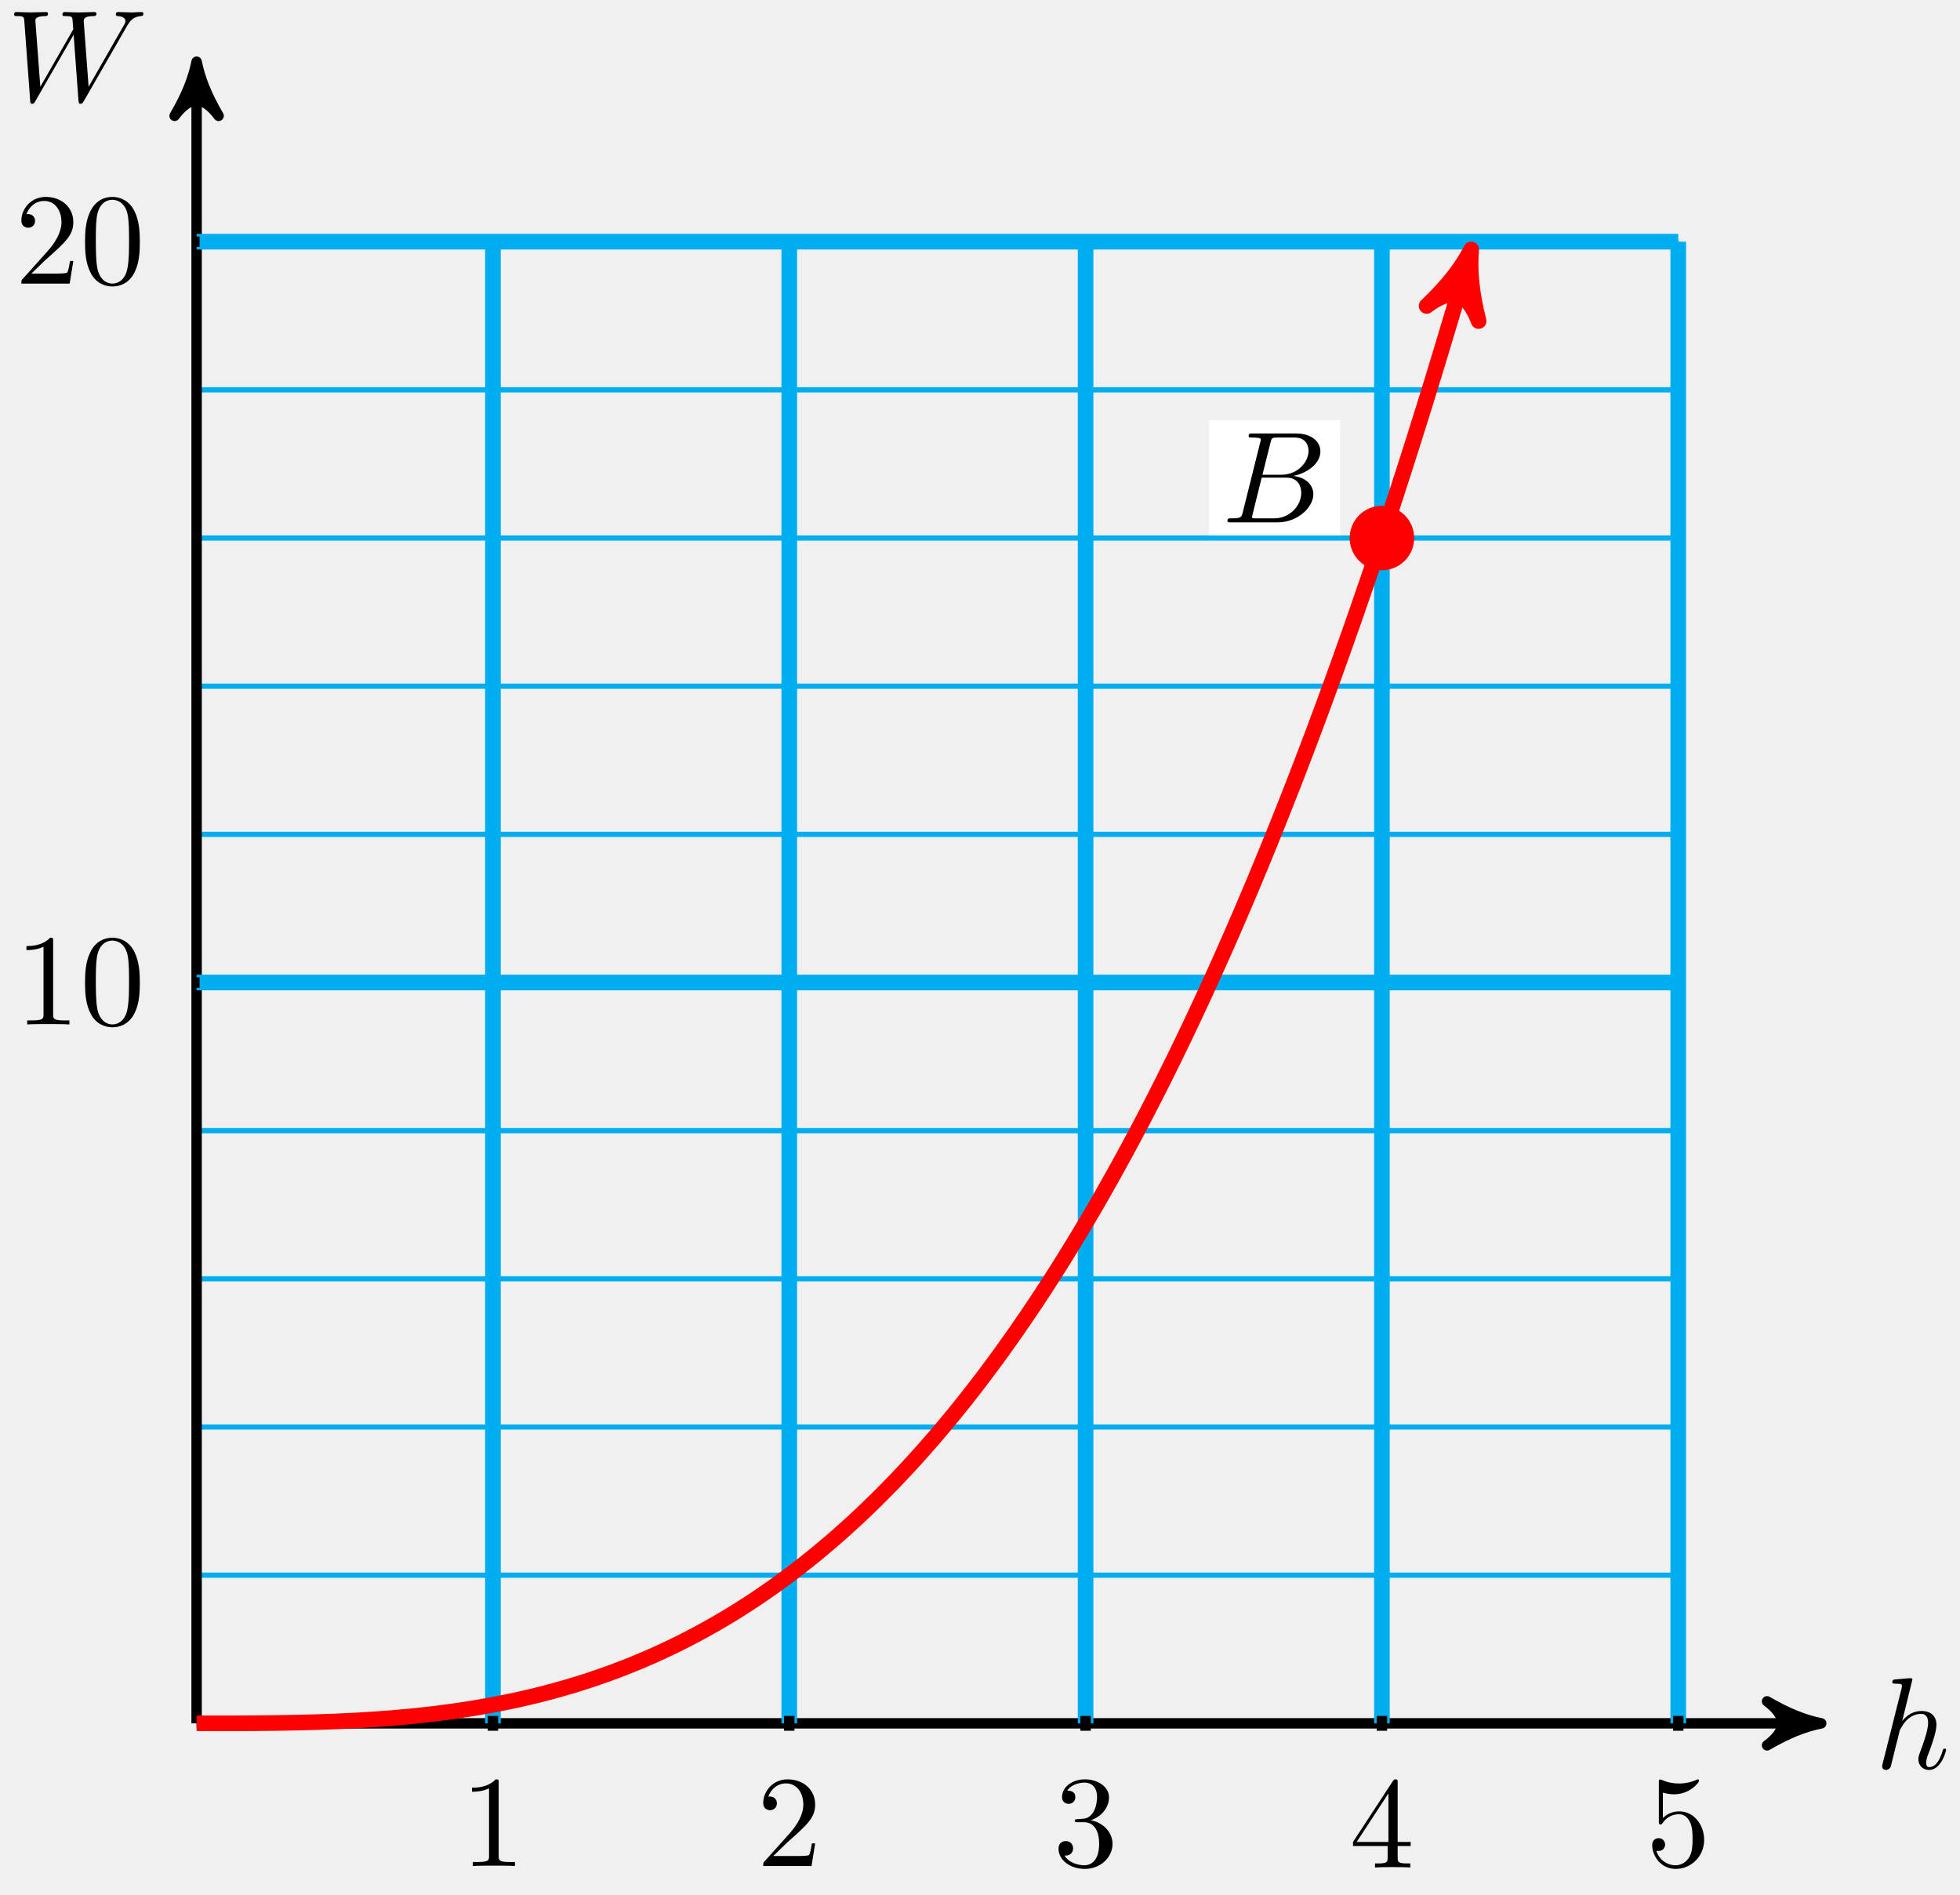
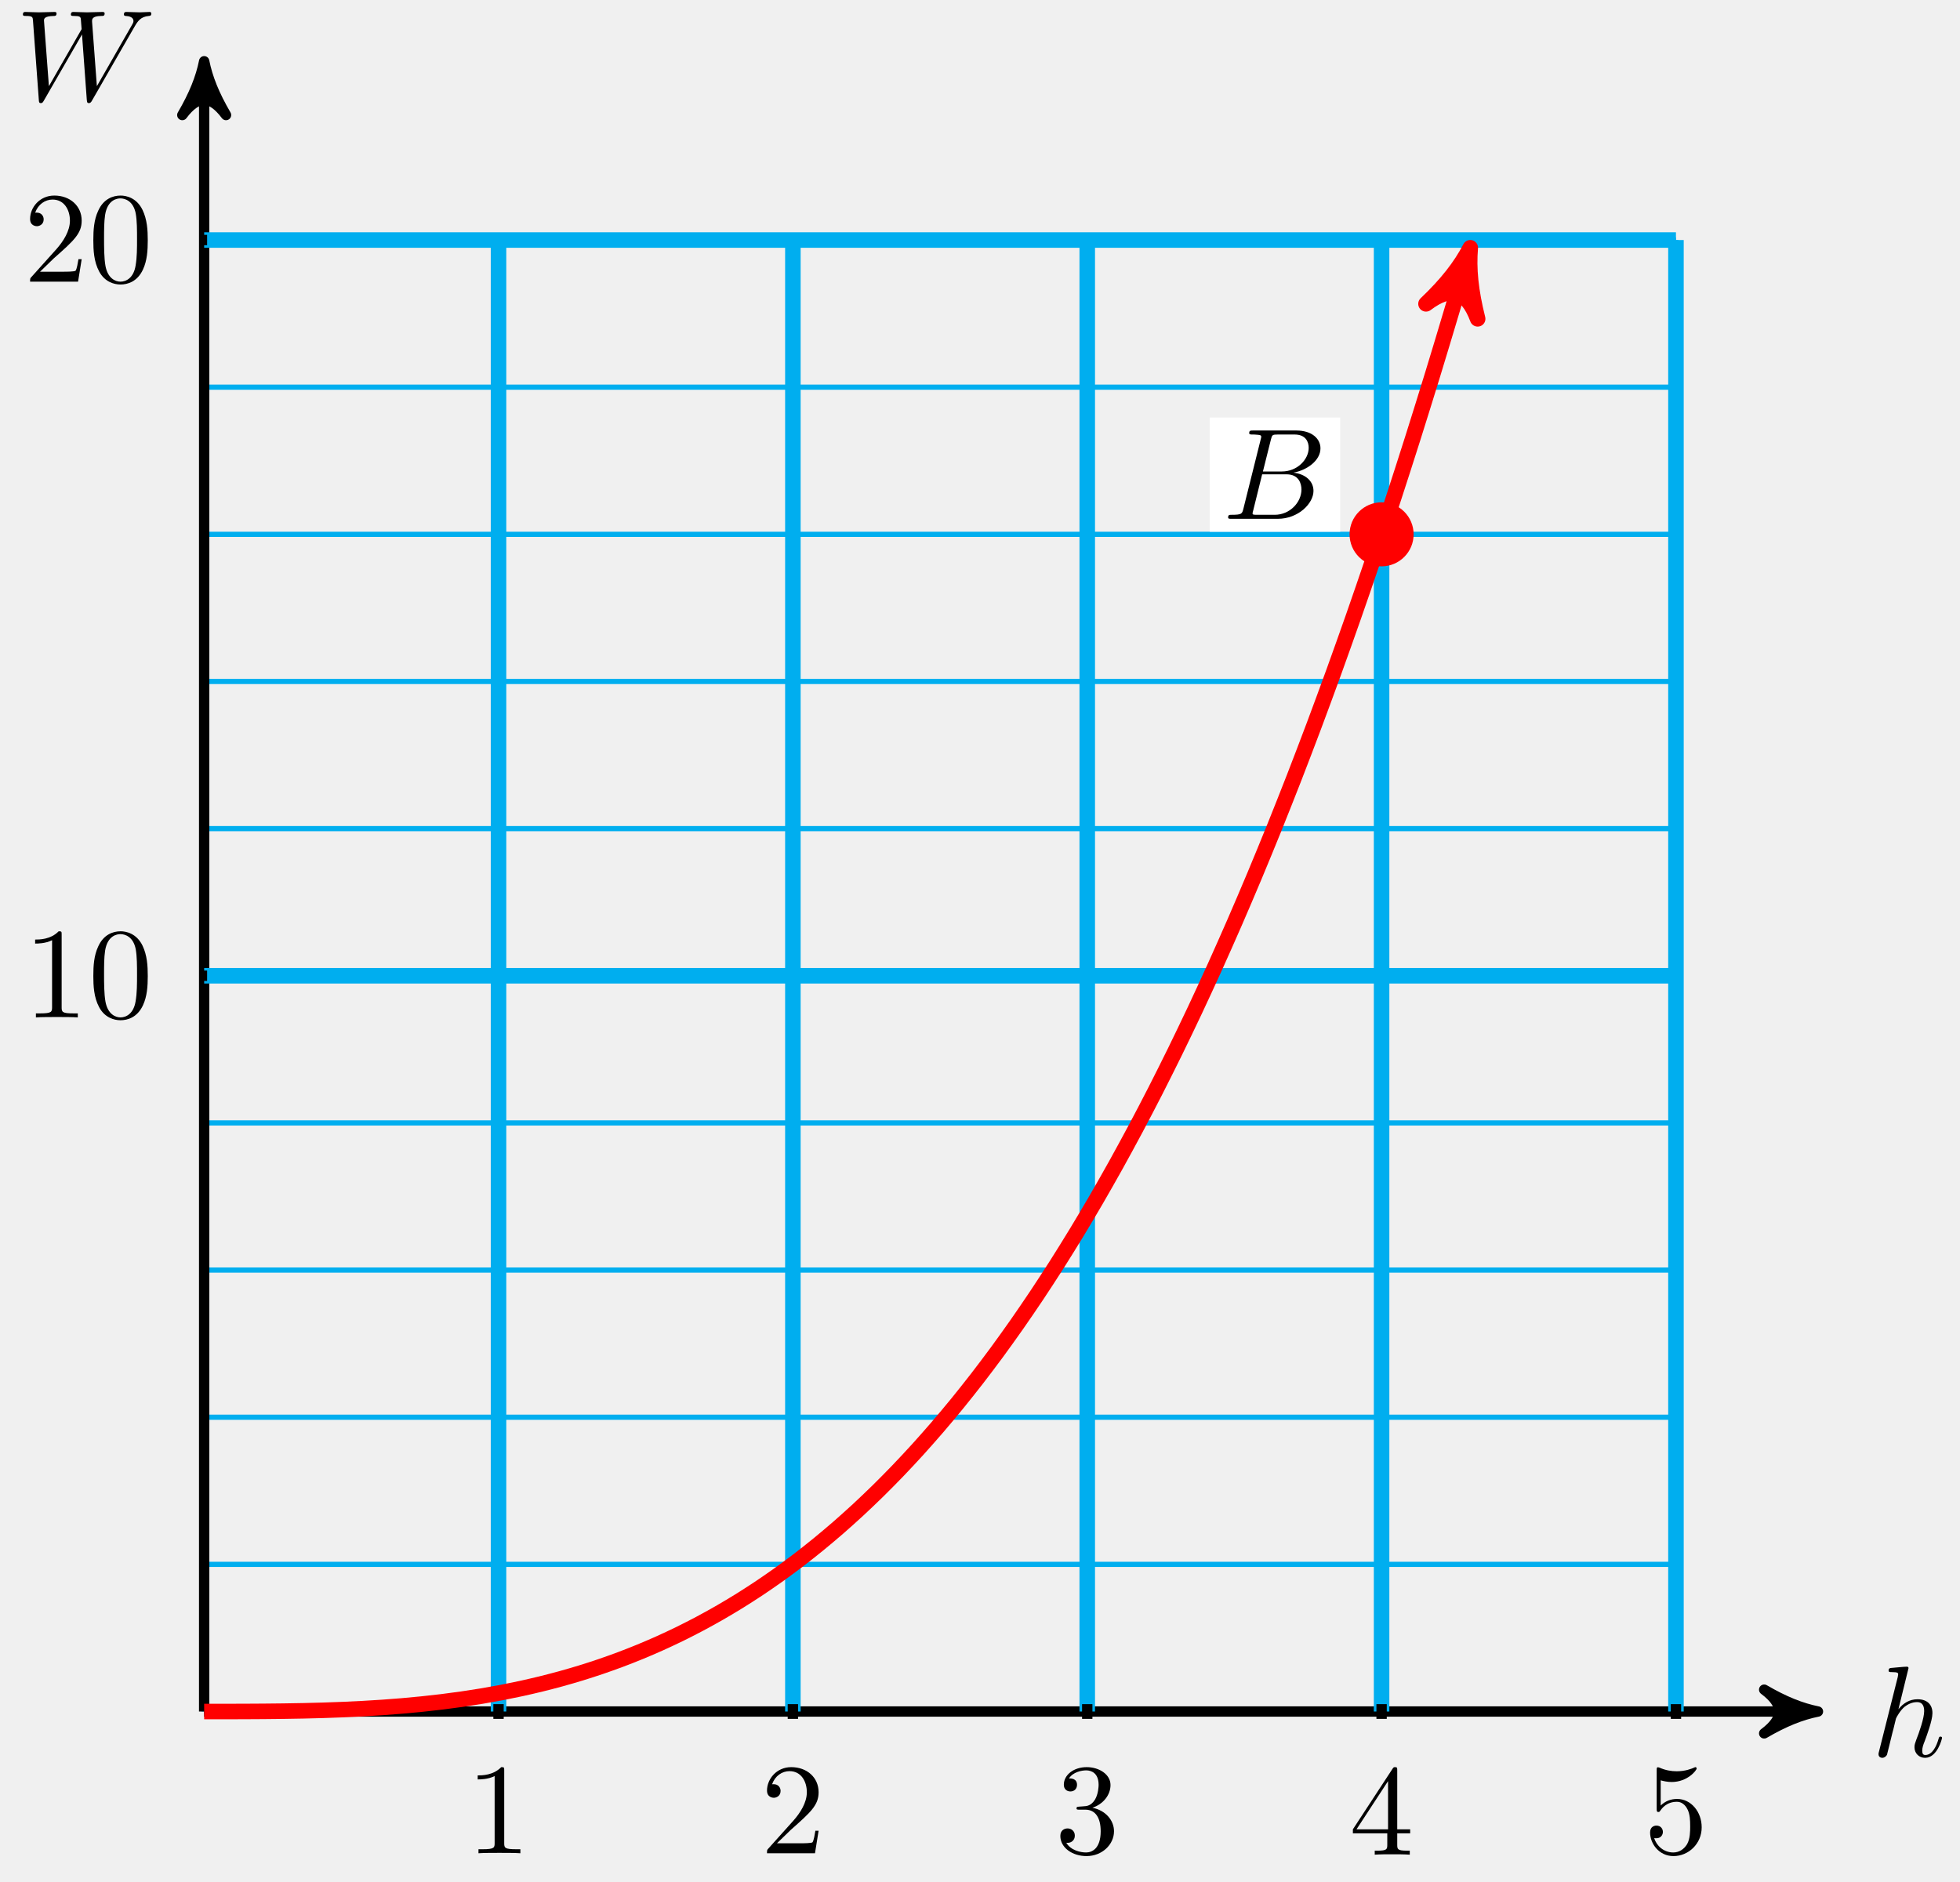
- <svg xmlns="http://www.w3.org/2000/svg" xmlns:xlink="http://www.w3.org/1999/xlink" version="1.1" width="150" height="145" viewBox="0 0 150 145">
+ <svg xmlns="http://www.w3.org/2000/svg" xmlns:xlink="http://www.w3.org/1999/xlink" version="1.1" width="151" height="145" viewBox="0 0 151 145">
  <defs>
    <path id="font_1_3" d="M.287 .683C.287 .684 .287 .694 .274 .694 .251 .694 .178 .686 .152 .684 .144 .683 .133 .682 .133 .664 .133 .652 .142 .652 .157 .652 .205 .652 .207 .645 .207 .635L.204 .615 .059 .039C.055 .025 .055 .023 .055 .017 .055-.006 .075-.011 .084-.011 .1-.011 .116 .001 .121 .015L.14 .091 .162 .181C.168 .203 .174 .225 .179 .248 .181 .254 .189 .287 .19 .293 .193 .302 .224 .358 .258 .385 .28 .401 .311 .42 .354 .42 .397 .42 .408 .386 .408 .35 .408 .296 .37 .187 .346 .126 .338 .103 .333 .091 .333 .071 .333 .024 .368-.011 .415-.011 .509-.011 .546 .135 .546 .143 .546 .153 .537 .153 .534 .153 .524 .153 .524 .15 .519 .135 .504 .082 .472 .011 .417 .011 .4 .011 .393 .021 .393 .044 .393 .069 .402 .093 .411 .115 .427 .158 .472 .277 .472 .335 .472 .4 .432 .442 .357 .442 .294 .442 .246 .411 .209 .365L.287 .683Z" />
    <path id="font_1_2" d="M.917 .567C.942 .611 .966 .647 1.029 .652 1.038 .653 1.048 .653 1.048 .672 1.048 .676 1.044 .683 1.036 .683 1.012 .683 .984 .68 .959 .68 .925 .68 .888 .683 .855 .683 .849 .683 .836 .683 .836 .664 .836 .653 .845 .652 .851 .652 .875 .651 .91 .643 .91 .613 .91 .602 .905 .594 .897 .58L.627 .109 .59 .605C.589 .625 .587 .651 .66 .652 .677 .652 .687 .652 .687 .672 .687 .682 .676 .683 .672 .683 .632 .683 .59 .68 .55 .68 .527 .68 .468 .683 .445 .683 .439 .683 .426 .683 .426 .663 .426 .652 .436 .652 .45 .652 .494 .652 .501 .646 .503 .627L.509 .55 .256 .109 .218 .616C.218 .628 .218 .651 .294 .652 .304 .652 .315 .652 .315 .672 .315 .683 .303 .683 .301 .683 .261 .683 .219 .68 .178 .68 .143 .68 .107 .683 .073 .683 .068 .683 .055 .683 .055 .664 .055 .652 .064 .652 .08 .652 .13 .652 .131 .643 .133 .615L.178 .004C.179-.014 .18-.022 .194-.022 .206-.022 .209-.016 .218-.001L.512 .509 .549 .004C.551-.017 .553-.022 .565-.022 .578-.022 .584-.012 .589-.003L.917 .567Z" />
    <path id="font_2_82" d="M.419 0V.031H.387C.297 .031 .294 .042 .294 .079V.64C.294 .664 .294 .666 .271 .666 .209 .602 .121 .602 .089 .602V.571C.109 .571 .168 .571 .22 .597V.079C.22 .043 .217 .031 .127 .031H.095V0C.13 .003 .217 .003 .257 .003 .297 .003 .384 .003 .419 0Z" />
    <path id="font_2_107" d="M.449 .174H.424C.419 .144 .412 .1 .402 .085 .395 .077 .329 .077 .307 .077H.127L.233 .18C.389 .318 .449 .372 .449 .472 .449 .586 .359 .666 .237 .666 .124 .666 .05 .574 .05 .485 .05 .429 .1 .429 .103 .429 .12 .429 .155 .441 .155 .482 .155 .508 .137 .534 .102 .534 .094 .534 .092 .534 .089 .533 .112 .598 .166 .635 .224 .635 .315 .635 .358 .554 .358 .472 .358 .392 .308 .313 .253 .251L.061 .037C.05 .026 .05 .024 .05 0H.421L.449 .174Z" />
    <path id="font_2_106" d="M.457 .17C.457 .253 .394 .331 .29 .352 .372 .379 .43 .449 .43 .528 .43 .61 .342 .666 .246 .666 .145 .666 .069 .606 .069 .53 .069 .497 .091 .478 .12 .478 .151 .478 .171 .5 .171 .529 .171 .579 .124 .579 .109 .579 .14 .628 .206 .641 .242 .641 .283 .641 .338 .619 .338 .529 .338 .517 .336 .459 .31 .415 .28 .367 .246 .364 .221 .363 .213 .362 .189 .36 .182 .36 .174 .359 .167 .358 .167 .348 .167 .337 .174 .337 .191 .337H.235C.317 .337 .354 .269 .354 .17 .354 .034 .285 .006 .241 .006 .198 .006 .123 .022 .088 .081 .123 .076 .154 .098 .154 .136 .154 .172 .127 .192 .098 .192 .074 .192 .042 .178 .042 .134 .042 .043 .135-.022 .244-.022 .366-.022 .457 .068 .457 .17Z" />
    <path id="font_2_57" d="M.471 .165V.196H.371V.651C.371 .671 .371 .677 .355 .677 .346 .677 .343 .677 .335 .665L.028 .196V.165H.294V.078C.294 .042 .292 .031 .218 .031H.197V0C.238 .003 .29 .003 .332 .003 .374 .003 .427 .003 .468 0V.031H.447C.373 .031 .371 .042 .371 .078V.165H.471M.3 .196H.056L.3 .569V.196Z" />
    <path id="font_2_56" d="M.449 .201C.449 .32 .367 .42 .259 .42 .211 .42 .168 .404 .132 .369V.564C.152 .558 .185 .551 .217 .551 .34 .551 .41 .642 .41 .655 .41 .661 .407 .666 .4 .666 .4 .666 .397 .666 .392 .663 .372 .654 .323 .634 .256 .634 .216 .634 .17 .641 .123 .662 .115 .665 .111 .665 .111 .665 .101 .665 .101 .657 .101 .641V.345C.101 .327 .101 .319 .115 .319 .122 .319 .124 .322 .128 .328 .139 .344 .176 .398 .257 .398 .309 .398 .334 .352 .342 .334 .358 .297 .36 .257 .36 .207 .36 .172 .36 .112 .336 .07 .312 .031 .275 .006 .229 .006 .156 .006 .099 .058 .082 .117 .085 .117 .088 .116 .099 .116 .132 .116 .149 .141 .149 .165 .149 .189 .132 .214 .099 .214 .085 .214 .05 .207 .05 .161 .05 .074 .119-.022 .231-.022 .347-.022 .449 .073 .449 .2V.201Z" />
    <path id="font_2_121" d="M.46 .32C.46 .4 .455 .48 .42 .554 .374 .65 .292 .666 .25 .666 .19 .666 .117 .64 .076 .547 .044 .478 .039 .4 .039 .32 .039 .245 .043 .155 .084 .079 .127-.002 .2-.022 .249-.022 .303-.022 .379-.001 .423 .094 .455 .163 .46 .241 .46 .32M.377 .332C.377 .257 .377 .189 .366 .125 .351 .03 .294-0 .249-0 .21-0 .151 .025 .133 .121 .122 .181 .122 .273 .122 .332 .122 .396 .122 .462 .13 .516 .149 .635 .224 .644 .249 .644 .282 .644 .348 .626 .367 .527 .377 .471 .377 .395 .377 .332Z" />
    <path id="font_1_1" d="M.16 .078C.15 .039 .148 .031 .069 .031 .052 .031 .042 .031 .042 .011 .042 0 .051 0 .069 0H.426C.584 0 .702 .118 .702 .216 .702 .288 .644 .346 .547 .357 .651 .376 .756 .45 .756 .545 .756 .619 .69 .683 .57 .683H.234C.215 .683 .205 .683 .205 .663 .205 .652 .214 .652 .233 .652 .235 .652 .254 .652 .271 .65 .289 .648 .298 .647 .298 .634 .298 .63 .297 .627 .294 .615L.16 .078M.311 .366 .373 .614C.382 .649 .384 .652 .427 .652H.556C.644 .652 .665 .593 .665 .549 .665 .461 .579 .366 .457 .366H.311M.266 .031C.252 .031 .25 .031 .244 .032 .234 .033 .231 .034 .231 .042 .231 .045 .231 .047 .236 .065L.305 .344H.494C.59 .344 .609 .27 .609 .227 .609 .128 .52 .031 .402 .031H.266Z" />
  </defs>
-   <path transform="matrix(1.00002,0,0,-1.00002,15.04708,131.8834)" stroke-width=".399" stroke-linecap="butt" stroke-miterlimit="10" stroke-linejoin="miter" fill="none" stroke="#00aeef" d="M0 0H113.388M0 11.339H113.388M0 22.677H113.388M0 34.016H113.388M0 45.354H113.388M0 56.693H113.388M0 68.031H113.388M0 79.37H113.388M0 90.708H113.388M0 102.047H113.388M0 113.384H113.388M0 0V113.385M22.678 0V113.385M45.355 0V113.385M68.033 0V113.385M90.71 0V113.385M113.38 0V113.385M113.388 113.385" />
-   <path transform="matrix(1.00002,0,0,-1.00002,15.04708,131.8834)" stroke-width=".797" stroke-linecap="butt" stroke-miterlimit="10" stroke-linejoin="miter" fill="none" stroke="#000000" d="M0 0H123.292" />
-   <path transform="matrix(1.00002,0,0,-1.00002,138.3414,131.8834)" d="M1.036 0C-.259 .259-1.554 .777-3.108 1.684-1.554 .518-1.554-.518-3.108-1.684-1.554-.777-.259-.259 1.036 0Z" />
-   <path transform="matrix(1.00002,0,0,-1.00002,138.3414,131.8834)" stroke-width=".797" stroke-linecap="butt" stroke-linejoin="round" fill="none" stroke="#000000" d="M1.036 0C-.259 .259-1.554 .777-3.108 1.684-1.554 .518-1.554-.518-3.108-1.684-1.554-.777-.259-.259 1.036 0Z" />
-   <use data-text="h" xlink:href="#font_1_3" transform="matrix(9.962799,0,0,-9.962799,143.4957,135.3425)" />
-   <path transform="matrix(1.00002,0,0,-1.00002,15.04708,131.8834)" stroke-width=".797" stroke-linecap="butt" stroke-miterlimit="10" stroke-linejoin="miter" fill="none" stroke="#000000" d="M0 0V126.124" />
-   <path transform="matrix(0,-1.00002,-1.00002,-0,15.04708,5.756813)" d="M1.036 0C-.259 .259-1.554 .777-3.108 1.684-1.554 .518-1.554-.518-3.108-1.684-1.554-.777-.259-.259 1.036 0Z" />
-   <path transform="matrix(0,-1.00002,-1.00002,-0,15.04708,5.756813)" stroke-width=".797" stroke-linecap="butt" stroke-linejoin="round" fill="none" stroke="#000000" d="M1.036 0C-.259 .259-1.554 .777-3.108 1.684-1.554 .518-1.554-.518-3.108-1.684-1.554-.777-.259-.259 1.036 0Z" />
-   <use data-text="W" xlink:href="#font_1_2" transform="matrix(9.962799,0,0,-9.962799,.5347901,7.725922)" />
-   <path transform="matrix(1.00002,0,0,-1.00002,15.04708,131.8834)" stroke-width="1.196" stroke-linecap="butt" stroke-miterlimit="10" stroke-linejoin="miter" fill="none" stroke="#00aeef" d="M22.678 0V113.385" />
-   <path transform="matrix(1.00002,0,0,-1.00002,15.04708,131.8834)" stroke-width=".797" stroke-linecap="butt" stroke-miterlimit="10" stroke-linejoin="miter" fill="none" stroke="#000000" d="M22.678 .567V-.567" />
-   <use data-text="1" xlink:href="#font_2_82" transform="matrix(9.962799,0,0,-9.962799,35.23449,142.8046)" />
-   <path transform="matrix(1.00002,0,0,-1.00002,15.04708,131.8834)" stroke-width="1.196" stroke-linecap="butt" stroke-miterlimit="10" stroke-linejoin="miter" fill="none" stroke="#00aeef" d="M45.355 0V113.385" />
-   <path transform="matrix(1.00002,0,0,-1.00002,15.04708,131.8834)" stroke-width=".797" stroke-linecap="butt" stroke-miterlimit="10" stroke-linejoin="miter" fill="none" stroke="#000000" d="M45.355 .567V-.567" />
-   <use data-text="2" xlink:href="#font_2_107" transform="matrix(9.962799,0,0,-9.962799,57.91194,142.8046)" />
-   <path transform="matrix(1.00002,0,0,-1.00002,15.04708,131.8834)" stroke-width="1.196" stroke-linecap="butt" stroke-miterlimit="10" stroke-linejoin="miter" fill="none" stroke="#00aeef" d="M68.033 0V113.385" />
-   <path transform="matrix(1.00002,0,0,-1.00002,15.04708,131.8834)" stroke-width=".797" stroke-linecap="butt" stroke-miterlimit="10" stroke-linejoin="miter" fill="none" stroke="#000000" d="M68.033 .567V-.567" />
-   <use data-text="3" xlink:href="#font_2_106" transform="matrix(9.962799,0,0,-9.962799,80.59039,142.8046)" />
-   <path transform="matrix(1.00002,0,0,-1.00002,15.04708,131.8834)" stroke-width="1.196" stroke-linecap="butt" stroke-miterlimit="10" stroke-linejoin="miter" fill="none" stroke="#00aeef" d="M90.71 0V113.385" />
-   <path transform="matrix(1.00002,0,0,-1.00002,15.04708,131.8834)" stroke-width=".797" stroke-linecap="butt" stroke-miterlimit="10" stroke-linejoin="miter" fill="none" stroke="#000000" d="M90.71 .567V-.567" />
-   <use data-text="4" xlink:href="#font_2_57" transform="matrix(9.962799,0,0,-9.962799,103.2678,142.9146)" />
-   <path transform="matrix(1.00002,0,0,-1.00002,15.04708,131.8834)" stroke-width="1.196" stroke-linecap="butt" stroke-miterlimit="10" stroke-linejoin="miter" fill="none" stroke="#00aeef" d="M113.388 0V113.385" />
-   <path transform="matrix(1.00002,0,0,-1.00002,15.04708,131.8834)" stroke-width=".797" stroke-linecap="butt" stroke-miterlimit="10" stroke-linejoin="miter" fill="none" stroke="#000000" d="M113.388 .567V-.567" />
-   <use data-text="5" xlink:href="#font_2_56" transform="matrix(9.962799,0,0,-9.962799,125.9463,142.8046)" />
-   <path transform="matrix(1.00002,0,0,-1.00002,15.04708,131.8834)" stroke-width="1.196" stroke-linecap="butt" stroke-miterlimit="10" stroke-linejoin="miter" fill="none" stroke="#00aeef" d="M0 56.693H113.388" />
-   <path transform="matrix(1.00002,0,0,-1.00002,15.04708,131.8834)" stroke-width=".797" stroke-linecap="butt" stroke-miterlimit="10" stroke-linejoin="miter" fill="none" stroke="#000000" d="M.227 56.693H-.227" />
-   <use data-text="1" xlink:href="#font_2_82" transform="matrix(9.962799,0,0,-9.962799,1.137802,78.39734)" />
-   <use data-text="0" xlink:href="#font_2_121" transform="matrix(9.962799,0,0,-9.962799,6.119202,78.39734)" />
-   <path transform="matrix(1.00002,0,0,-1.00002,15.04708,131.8834)" stroke-width="1.196" stroke-linecap="butt" stroke-miterlimit="10" stroke-linejoin="miter" fill="none" stroke="#00aeef" d="M0 113.385H113.388" />
-   <path transform="matrix(1.00002,0,0,-1.00002,15.04708,131.8834)" stroke-width=".797" stroke-linecap="butt" stroke-miterlimit="10" stroke-linejoin="miter" fill="none" stroke="#000000" d="M.227 113.385H-.227" />
-   <use data-text="2" xlink:href="#font_2_107" transform="matrix(9.962799,0,0,-9.962799,1.137802,21.7042)" />
-   <use data-text="0" xlink:href="#font_2_121" transform="matrix(9.962799,0,0,-9.962799,6.119202,21.7042)" />
-   <path transform="matrix(1.00002,0,0,-1.00002,15.04708,131.8834)" stroke-width="1.196" stroke-linecap="butt" stroke-miterlimit="10" stroke-linejoin="miter" fill="none" stroke="#ff0000" d="M0 0C0 0 1.103-0 1.527 0 1.95 .001 2.63 .002 3.053 .003 3.477 .005 4.156 .008 4.58 .012 5.004 .015 5.683 .022 6.107 .028 6.53 .033 7.21 .045 7.633 .054 8.057 .063 8.736 .08 9.16 .093 9.584 .106 10.263 .131 10.687 .148 11.11 .166 11.79 .198 12.214 .221 12.637 .245 13.317 .286 13.74 .315 14.164 .344 14.843 .396 15.267 .432 15.691 .468 16.37 .532 16.794 .576 17.217 .619 17.897 .695 18.32 .747 18.744 .799 19.423 .889 19.847 .95 20.271 1.011 20.95 1.116 21.374 1.187 21.797 1.257 22.477 1.378 22.9 1.459 23.324 1.541 24.003 1.679 24.427 1.771 24.851 1.864 25.53 2.02 25.954 2.125 26.377 2.229 27.057 2.405 27.48 2.522 27.904 2.639 28.583 2.836 29.007 2.966 29.431 3.096 30.11 3.315 30.534 3.46 30.957 3.604 31.637 3.846 32.06 4.005 32.484 4.164 33.164 4.43 33.587 4.605 34.011 4.779 34.69 5.071 35.114 5.262 35.538 5.452 36.217 5.771 36.641 5.978 37.064 6.186 37.744 6.532 38.167 6.757 38.591 6.982 39.27 7.357 39.694 7.601 40.118 7.844 40.797 8.249 41.221 8.512 41.644 8.774 42.324 9.211 42.747 9.493 43.171 9.775 43.85 10.244 44.274 10.547 44.698 10.85 45.377 11.352 45.801 11.676 46.224 12 46.904 12.537 47.327 12.883 47.751 13.229 48.43 13.802 48.854 14.17 49.278 14.539 49.957 15.149 50.381 15.541 50.804 15.933 51.484 16.581 51.908 16.997 52.331 17.413 53.011 18.1 53.434 18.541 53.858 18.982 54.537 19.709 54.961 20.176 55.385 20.643 56.064 21.412 56.488 21.905 56.911 22.398 57.591 23.209 58.014 23.729 58.438 24.249 59.117 25.105 59.541 25.652 59.965 26.2 60.644 27.1 61.068 27.677 61.491 28.253 62.171 29.199 62.594 29.805 63.018 30.41 63.697 31.404 64.121 32.039 64.545 32.674 65.224 33.717 65.648 34.383 66.071 35.048 66.751 36.14 67.174 36.838 67.598 37.535 68.277 38.678 68.701 39.407 69.125 40.136 69.804 41.331 70.228 42.093 70.651 42.855 71.331 44.103 71.754 44.898 72.178 45.693 72.858 46.996 73.281 47.825 73.705 48.655 74.384 50.013 74.808 50.877 75.232 51.742 75.911 53.156 76.335 54.056 76.758 54.956 77.438 56.428 77.861 57.365 78.285 58.301 78.964 59.832 79.388 60.806 79.812 61.779 80.491 63.37 80.915 64.382 81.338 65.393 82.018 67.045 82.441 68.095 82.865 69.145 83.544 70.859 83.968 71.948 84.392 73.038 85.071 74.816 85.495 75.945 85.918 77.074 86.598 78.916 87.021 80.086 87.445 81.256 88.124 83.165 88.548 84.376 88.972 85.587 89.651 87.562 90.075 88.816 90.498 90.069 91.178 92.113 91.601 93.409 92.025 94.705 92.705 96.818 93.128 98.158 93.552 99.497 94.231 101.681 94.655 103.065 95.079 104.448 95.758 106.703 96.182 108.132 96.605 109.561 97.708 113.364 97.186 111.565" />
-   <path transform="matrix(.2785856,-.9603793,-.9603793,-.2785856,112.2355,20.31622)" d="M1.275 0C-.319 .319-1.913 .956-3.826 2.072-1.913 .638-1.913-.638-3.826-2.072-1.913-.956-.319-.319 1.275 0Z" fill="#ff0000" />
-   <path transform="matrix(.2785856,-.9603793,-.9603793,-.2785856,112.2355,20.31622)" stroke-width="1.196" stroke-linecap="butt" stroke-linejoin="round" fill="none" stroke="#ff0000" d="M1.275 0C-.319 .319-1.913 .956-3.826 2.072-1.913 .638-1.913-.638-3.826-2.072-1.913-.956-.319-.319 1.275 0Z" />
-   <path transform="matrix(1.00002,0,0,-1.00002,15.04708,131.8834)" d="M92.978 90.708C92.978 91.961 91.963 92.976 90.71 92.976 89.458 92.976 88.442 91.961 88.442 90.708 88.442 89.456 89.458 88.441 90.71 88.441 91.963 88.441 92.978 89.456 92.978 90.708ZM90.71 90.708" fill="#ff0000" />
-   <path transform="matrix(1.00002,0,0,-1.00002,15.04708,131.8834)" stroke-width=".399" stroke-linecap="butt" stroke-miterlimit="10" stroke-linejoin="miter" fill="none" stroke="#ff0000" d="M92.978 90.708C92.978 91.961 91.963 92.976 90.71 92.976 89.458 92.976 88.442 91.961 88.442 90.708 88.442 89.456 89.458 88.441 90.71 88.441 91.963 88.441 92.978 89.456 92.978 90.708ZM90.71 90.708" />
-   <path transform="matrix(1.00002,0,0,-1.00002,15.04708,131.8834)" d="M77.473 90.908H87.522V99.708H77.473Z" fill="#ffffff" />
-   <use data-text="B" xlink:href="#font_1_1" transform="matrix(9.962799,0,0,-9.962799,93.51766,39.97757)" />
+   <path transform="matrix(1,0,0,-1.00002,15.729,131.8834)" stroke-width=".399" stroke-linecap="butt" stroke-miterlimit="10" stroke-linejoin="miter" fill="none" stroke="#00aeef" d="M0 0H113.388M0 11.339H113.388M0 22.677H113.388M0 34.016H113.388M0 45.354H113.388M0 56.693H113.388M0 68.031H113.388M0 79.37H113.388M0 90.708H113.388M0 102.047H113.388M0 113.384H113.388M0 0V113.385M22.678 0V113.385M45.355 0V113.385M68.033 0V113.385M90.71 0V113.385M113.38 0V113.385M113.388 113.385" />
+   <path transform="matrix(1,0,0,-1.00002,15.729,131.8834)" stroke-width=".797" stroke-linecap="butt" stroke-miterlimit="10" stroke-linejoin="miter" fill="none" stroke="#000000" d="M0 0H123.292" />
+   <path transform="matrix(1,0,0,-1.00002,139.0208,131.8834)" d="M1.036 0C-.259 .259-1.554 .777-3.108 1.684-1.554 .518-1.554-.518-3.108-1.684-1.554-.777-.259-.259 1.036 0Z" />
+   <path transform="matrix(1,0,0,-1.00002,139.0208,131.8834)" stroke-width=".797" stroke-linecap="butt" stroke-linejoin="round" fill="none" stroke="#000000" d="M1.036 0C-.259 .259-1.554 .777-3.108 1.684-1.554 .518-1.554-.518-3.108-1.684-1.554-.777-.259-.259 1.036 0Z" />
+   <use data-text="h" xlink:href="#font_1_3" transform="matrix(9.9626,0,0,-9.962799,144.175,135.3425)" />
+   <path transform="matrix(1,0,0,-1.00002,15.729,131.8834)" stroke-width=".797" stroke-linecap="butt" stroke-miterlimit="10" stroke-linejoin="miter" fill="none" stroke="#000000" d="M0 0V126.124" />
+   <path transform="matrix(0,-1.00002,-1,-0,15.729,5.756813)" d="M1.036 0C-.259 .259-1.554 .777-3.108 1.684-1.554 .518-1.554-.518-3.108-1.684-1.554-.777-.259-.259 1.036 0Z" />
+   <path transform="matrix(0,-1.00002,-1,-0,15.729,5.756813)" stroke-width=".797" stroke-linecap="butt" stroke-linejoin="round" fill="none" stroke="#000000" d="M1.036 0C-.259 .259-1.554 .777-3.108 1.684-1.554 .518-1.554-.518-3.108-1.684-1.554-.777-.259-.259 1.036 0Z" />
+   <use data-text="W" xlink:href="#font_1_2" transform="matrix(9.9626,0,0,-9.962799,1.216995,7.725922)" />
+   <path transform="matrix(1,0,0,-1.00002,15.729,131.8834)" stroke-width="1.196" stroke-linecap="butt" stroke-miterlimit="10" stroke-linejoin="miter" fill="none" stroke="#00aeef" d="M22.678 0V113.385" />
+   <path transform="matrix(1,0,0,-1.00002,15.729,131.8834)" stroke-width=".797" stroke-linecap="butt" stroke-miterlimit="10" stroke-linejoin="miter" fill="none" stroke="#000000" d="M22.678 .567V-.567" />
+   <use data-text="1" xlink:href="#font_2_82" transform="matrix(9.9626,0,0,-9.962799,35.91599,142.8046)" />
+   <path transform="matrix(1,0,0,-1.00002,15.729,131.8834)" stroke-width="1.196" stroke-linecap="butt" stroke-miterlimit="10" stroke-linejoin="miter" fill="none" stroke="#00aeef" d="M45.355 0V113.385" />
+   <path transform="matrix(1,0,0,-1.00002,15.729,131.8834)" stroke-width=".797" stroke-linecap="butt" stroke-miterlimit="10" stroke-linejoin="miter" fill="none" stroke="#000000" d="M45.355 .567V-.567" />
+   <use data-text="2" xlink:href="#font_2_107" transform="matrix(9.9626,0,0,-9.962799,58.593,142.8046)" />
+   <path transform="matrix(1,0,0,-1.00002,15.729,131.8834)" stroke-width="1.196" stroke-linecap="butt" stroke-miterlimit="10" stroke-linejoin="miter" fill="none" stroke="#00aeef" d="M68.033 0V113.385" />
+   <path transform="matrix(1,0,0,-1.00002,15.729,131.8834)" stroke-width=".797" stroke-linecap="butt" stroke-miterlimit="10" stroke-linejoin="miter" fill="none" stroke="#000000" d="M68.033 .567V-.567" />
+   <use data-text="3" xlink:href="#font_2_106" transform="matrix(9.9626,0,0,-9.962799,81.271,142.8046)" />
+   <path transform="matrix(1,0,0,-1.00002,15.729,131.8834)" stroke-width="1.196" stroke-linecap="butt" stroke-miterlimit="10" stroke-linejoin="miter" fill="none" stroke="#00aeef" d="M90.71 0V113.385" />
+   <path transform="matrix(1,0,0,-1.00002,15.729,131.8834)" stroke-width=".797" stroke-linecap="butt" stroke-miterlimit="10" stroke-linejoin="miter" fill="none" stroke="#000000" d="M90.71 .567V-.567" />
+   <use data-text="4" xlink:href="#font_2_57" transform="matrix(9.9626,0,0,-9.962799,103.948,142.9146)" />
+   <path transform="matrix(1,0,0,-1.00002,15.729,131.8834)" stroke-width="1.196" stroke-linecap="butt" stroke-miterlimit="10" stroke-linejoin="miter" fill="none" stroke="#00aeef" d="M113.388 0V113.385" />
+   <path transform="matrix(1,0,0,-1.00002,15.729,131.8834)" stroke-width=".797" stroke-linecap="butt" stroke-miterlimit="10" stroke-linejoin="miter" fill="none" stroke="#000000" d="M113.388 .567V-.567" />
+   <use data-text="5" xlink:href="#font_2_56" transform="matrix(9.9626,0,0,-9.962799,126.626,142.8046)" />
+   <path transform="matrix(1,0,0,-1.00002,15.729,131.8834)" stroke-width="1.196" stroke-linecap="butt" stroke-miterlimit="10" stroke-linejoin="miter" fill="none" stroke="#00aeef" d="M0 56.693H113.388" />
+   <path transform="matrix(1,0,0,-1.00002,15.729,131.8834)" stroke-width=".797" stroke-linecap="butt" stroke-miterlimit="10" stroke-linejoin="miter" fill="none" stroke="#000000" d="M.227 56.693H-.227" />
+   <use data-text="1" xlink:href="#font_2_82" transform="matrix(9.9626,0,0,-9.962799,1.82,78.39734)" />
+   <use data-text="0" xlink:href="#font_2_121" transform="matrix(9.9626,0,0,-9.962799,6.8013,78.39734)" />
+   <path transform="matrix(1,0,0,-1.00002,15.729,131.8834)" stroke-width="1.196" stroke-linecap="butt" stroke-miterlimit="10" stroke-linejoin="miter" fill="none" stroke="#00aeef" d="M0 113.385H113.388" />
+   <path transform="matrix(1,0,0,-1.00002,15.729,131.8834)" stroke-width=".797" stroke-linecap="butt" stroke-miterlimit="10" stroke-linejoin="miter" fill="none" stroke="#000000" d="M.227 113.385H-.227" />
+   <use data-text="2" xlink:href="#font_2_107" transform="matrix(9.9626,0,0,-9.962799,1.82,21.7042)" />
+   <use data-text="0" xlink:href="#font_2_121" transform="matrix(9.9626,0,0,-9.962799,6.8013,21.7042)" />
+   <path transform="matrix(1,0,0,-1.00002,15.729,131.8834)" stroke-width="1.196" stroke-linecap="butt" stroke-miterlimit="10" stroke-linejoin="miter" fill="none" stroke="#ff0000" d="M0 0C0 0 1.103-0 1.527 0 1.95 .001 2.63 .002 3.053 .003 3.477 .005 4.156 .008 4.58 .012 5.004 .015 5.683 .022 6.107 .028 6.53 .033 7.21 .045 7.633 .054 8.057 .063 8.736 .08 9.16 .093 9.584 .106 10.263 .131 10.687 .148 11.11 .166 11.79 .198 12.214 .221 12.637 .245 13.317 .286 13.74 .315 14.164 .344 14.843 .396 15.267 .432 15.691 .468 16.37 .532 16.794 .576 17.217 .619 17.897 .695 18.32 .747 18.744 .799 19.423 .889 19.847 .95 20.271 1.011 20.95 1.116 21.374 1.187 21.797 1.257 22.477 1.378 22.9 1.459 23.324 1.541 24.003 1.679 24.427 1.771 24.851 1.864 25.53 2.02 25.954 2.125 26.377 2.229 27.057 2.405 27.48 2.522 27.904 2.639 28.583 2.836 29.007 2.966 29.431 3.096 30.11 3.315 30.534 3.46 30.957 3.604 31.637 3.846 32.06 4.005 32.484 4.164 33.164 4.43 33.587 4.605 34.011 4.779 34.69 5.071 35.114 5.262 35.538 5.452 36.217 5.771 36.641 5.978 37.064 6.186 37.744 6.532 38.167 6.757 38.591 6.982 39.27 7.357 39.694 7.601 40.118 7.844 40.797 8.249 41.221 8.512 41.644 8.774 42.324 9.211 42.747 9.493 43.171 9.775 43.85 10.244 44.274 10.547 44.698 10.85 45.377 11.352 45.801 11.676 46.224 12 46.904 12.537 47.327 12.883 47.751 13.229 48.43 13.802 48.854 14.17 49.278 14.539 49.957 15.149 50.381 15.541 50.804 15.933 51.484 16.581 51.908 16.997 52.331 17.413 53.011 18.1 53.434 18.541 53.858 18.982 54.537 19.709 54.961 20.176 55.385 20.643 56.064 21.412 56.488 21.905 56.911 22.398 57.591 23.209 58.014 23.729 58.438 24.249 59.117 25.105 59.541 25.652 59.965 26.2 60.644 27.1 61.068 27.677 61.491 28.253 62.171 29.199 62.594 29.805 63.018 30.41 63.697 31.404 64.121 32.039 64.545 32.674 65.224 33.717 65.648 34.383 66.071 35.048 66.751 36.14 67.174 36.838 67.598 37.535 68.277 38.678 68.701 39.407 69.125 40.136 69.804 41.331 70.228 42.093 70.651 42.855 71.331 44.103 71.754 44.898 72.178 45.693 72.858 46.996 73.281 47.825 73.705 48.655 74.384 50.013 74.808 50.877 75.232 51.742 75.911 53.156 76.335 54.056 76.758 54.956 77.438 56.428 77.861 57.365 78.285 58.301 78.964 59.832 79.388 60.806 79.812 61.779 80.491 63.37 80.915 64.382 81.338 65.393 82.018 67.045 82.441 68.095 82.865 69.145 83.544 70.859 83.968 71.948 84.392 73.038 85.071 74.816 85.495 75.945 85.918 77.074 86.598 78.916 87.021 80.086 87.445 81.256 88.124 83.165 88.548 84.376 88.972 85.587 89.651 87.562 90.075 88.816 90.498 90.069 91.178 92.113 91.601 93.409 92.025 94.705 92.705 96.818 93.128 98.158 93.552 99.497 94.231 101.681 94.655 103.065 95.079 104.448 95.758 106.703 96.182 108.132 96.605 109.561 97.708 113.364 97.186 111.565" />
+   <path transform="matrix(.27858,-.9603793,-.96036,-.2785856,112.9155,20.31622)" d="M1.275 0C-.319 .319-1.913 .956-3.826 2.072-1.913 .638-1.913-.638-3.826-2.072-1.913-.956-.319-.319 1.275 0Z" fill="#ff0000" />
+   <path transform="matrix(.27858,-.9603793,-.96036,-.2785856,112.9155,20.31622)" stroke-width="1.196" stroke-linecap="butt" stroke-linejoin="round" fill="none" stroke="#ff0000" d="M1.275 0C-.319 .319-1.913 .956-3.826 2.072-1.913 .638-1.913-.638-3.826-2.072-1.913-.956-.319-.319 1.275 0Z" />
+   <path transform="matrix(1,0,0,-1.00002,15.729,131.8834)" d="M92.978 90.708C92.978 91.961 91.963 92.976 90.71 92.976 89.458 92.976 88.442 91.961 88.442 90.708 88.442 89.456 89.458 88.441 90.71 88.441 91.963 88.441 92.978 89.456 92.978 90.708ZM90.71 90.708" fill="#ff0000" />
+   <path transform="matrix(1,0,0,-1.00002,15.729,131.8834)" stroke-width=".399" stroke-linecap="butt" stroke-miterlimit="10" stroke-linejoin="miter" fill="none" stroke="#ff0000" d="M92.978 90.708C92.978 91.961 91.963 92.976 90.71 92.976 89.458 92.976 88.442 91.961 88.442 90.708 88.442 89.456 89.458 88.441 90.71 88.441 91.963 88.441 92.978 89.456 92.978 90.708ZM90.71 90.708" />
+   <path transform="matrix(1,0,0,-1.00002,15.729,131.8834)" d="M77.473 90.908H87.522V99.708H77.473Z" fill="#ffffff" />
+   <use data-text="B" xlink:href="#font_1_1" transform="matrix(9.9626,0,0,-9.962799,94.198,39.97757)" />
</svg>
